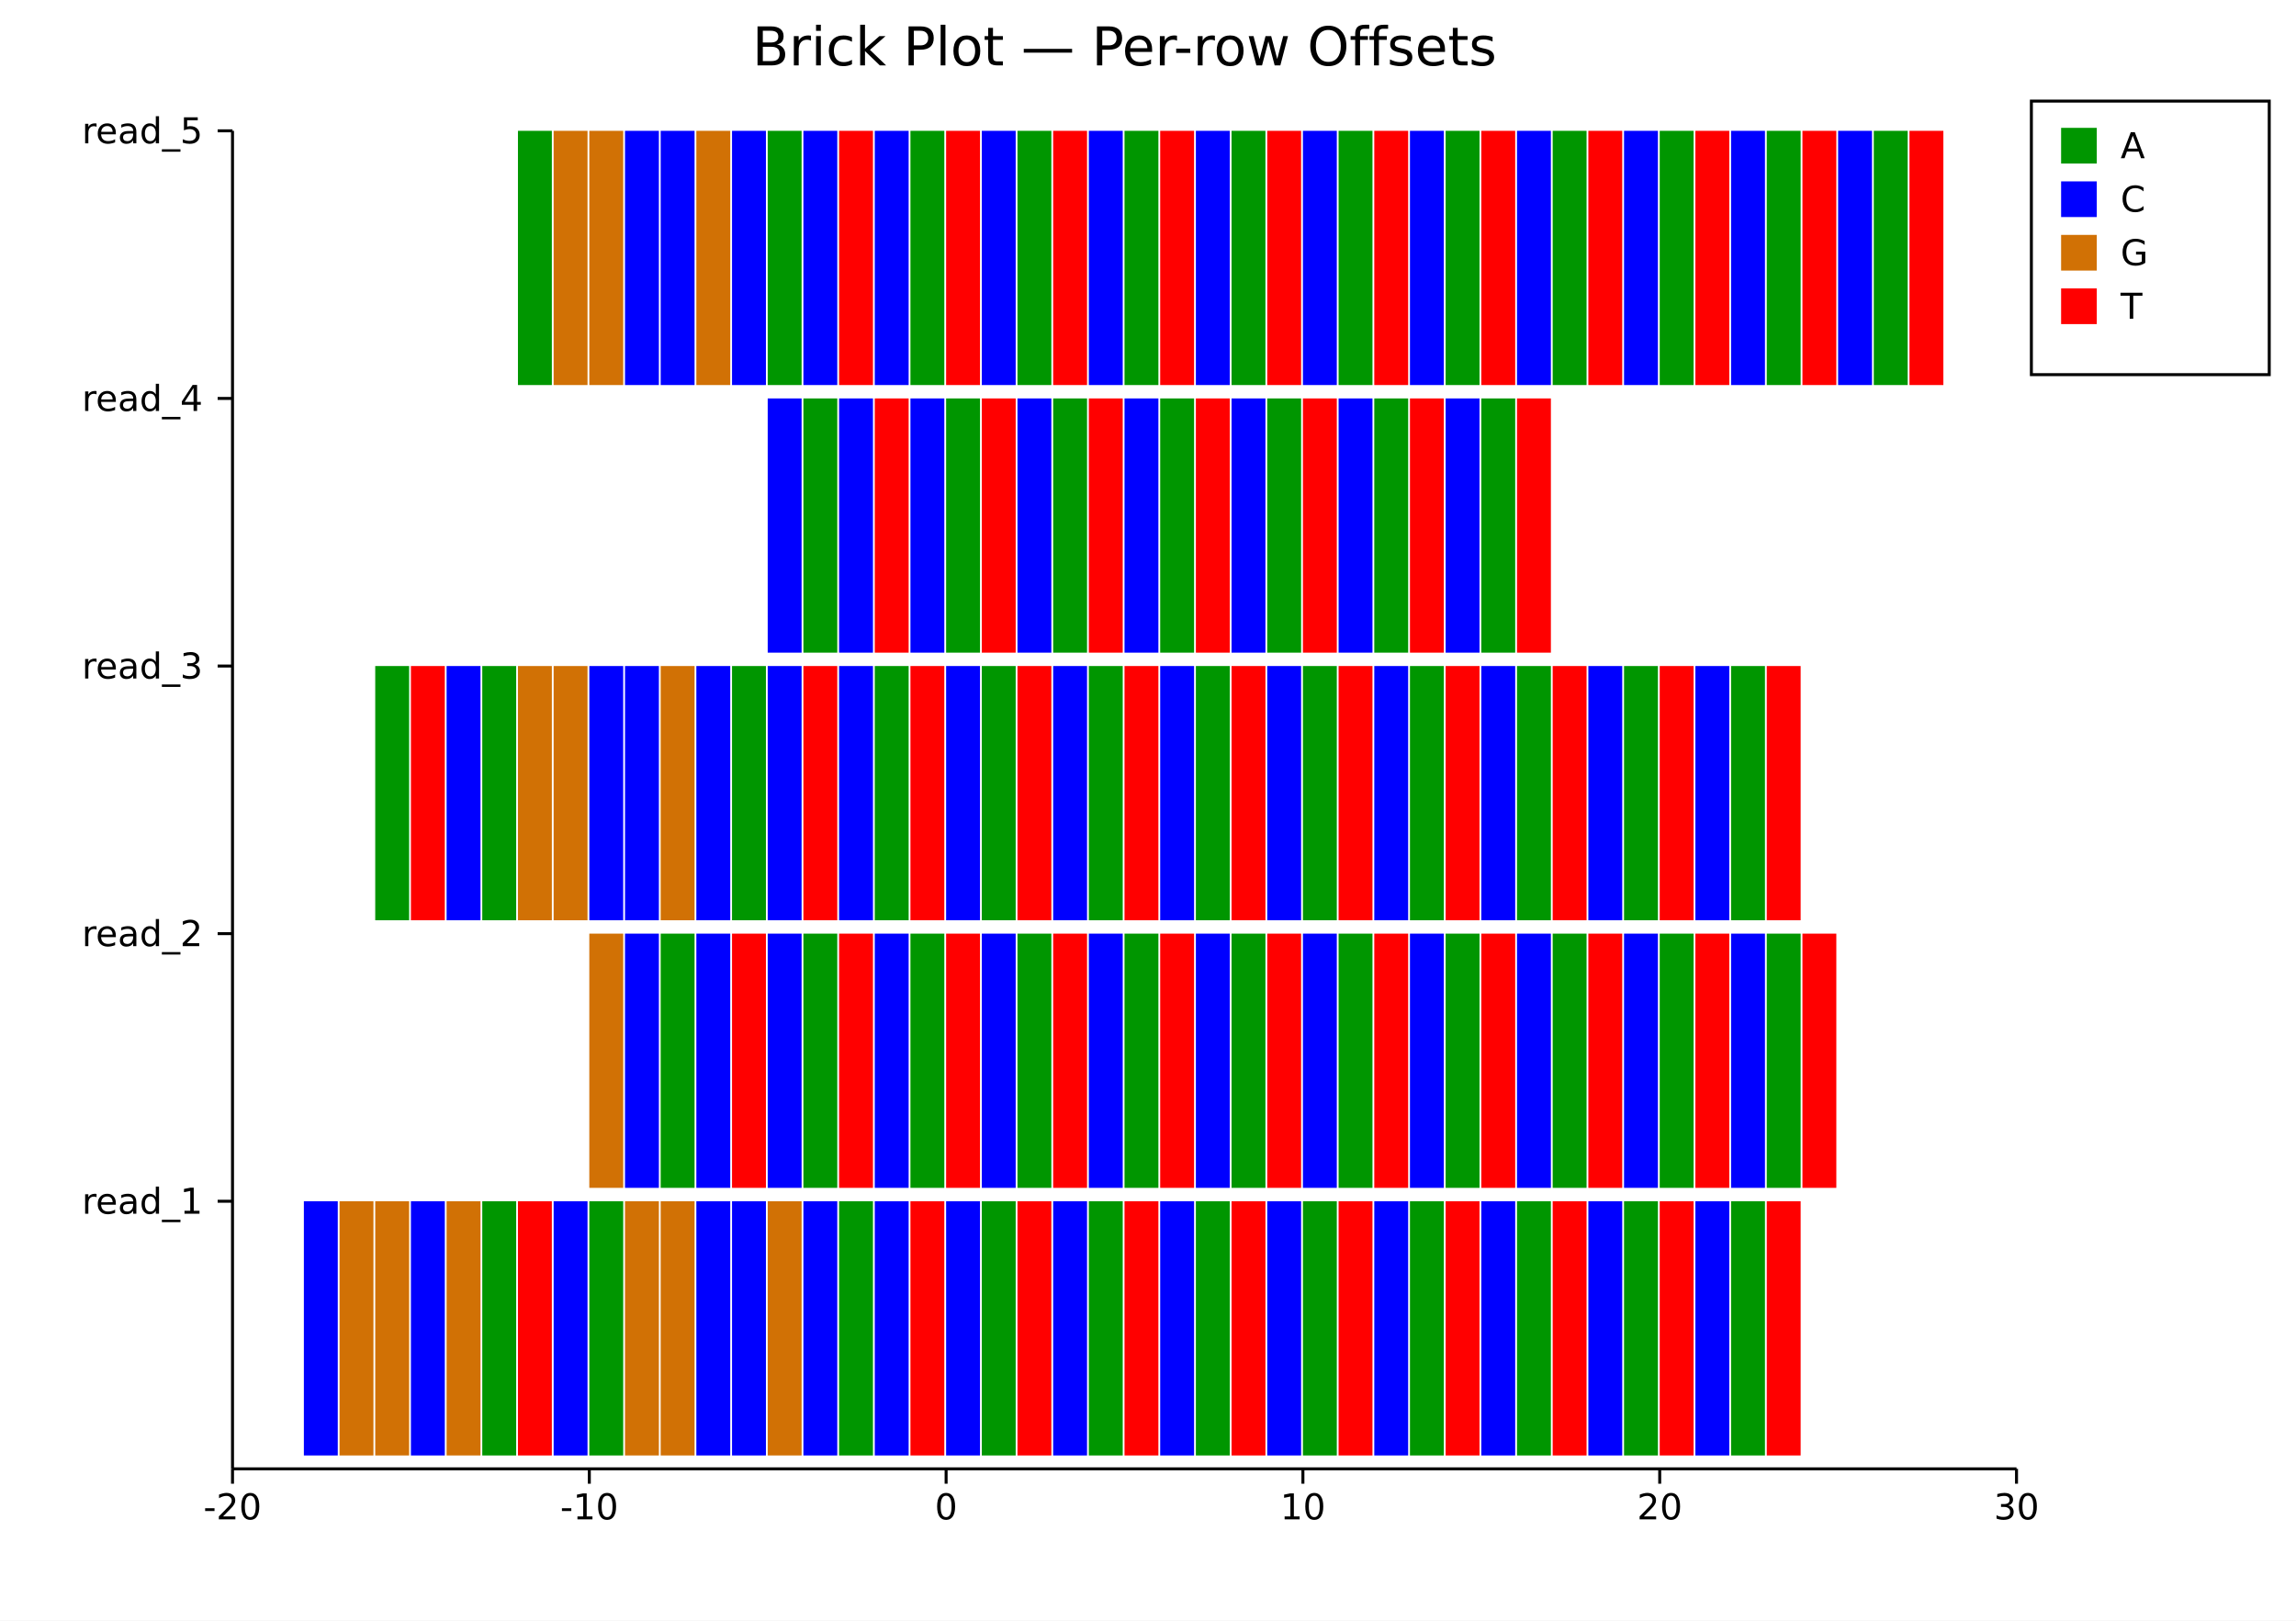
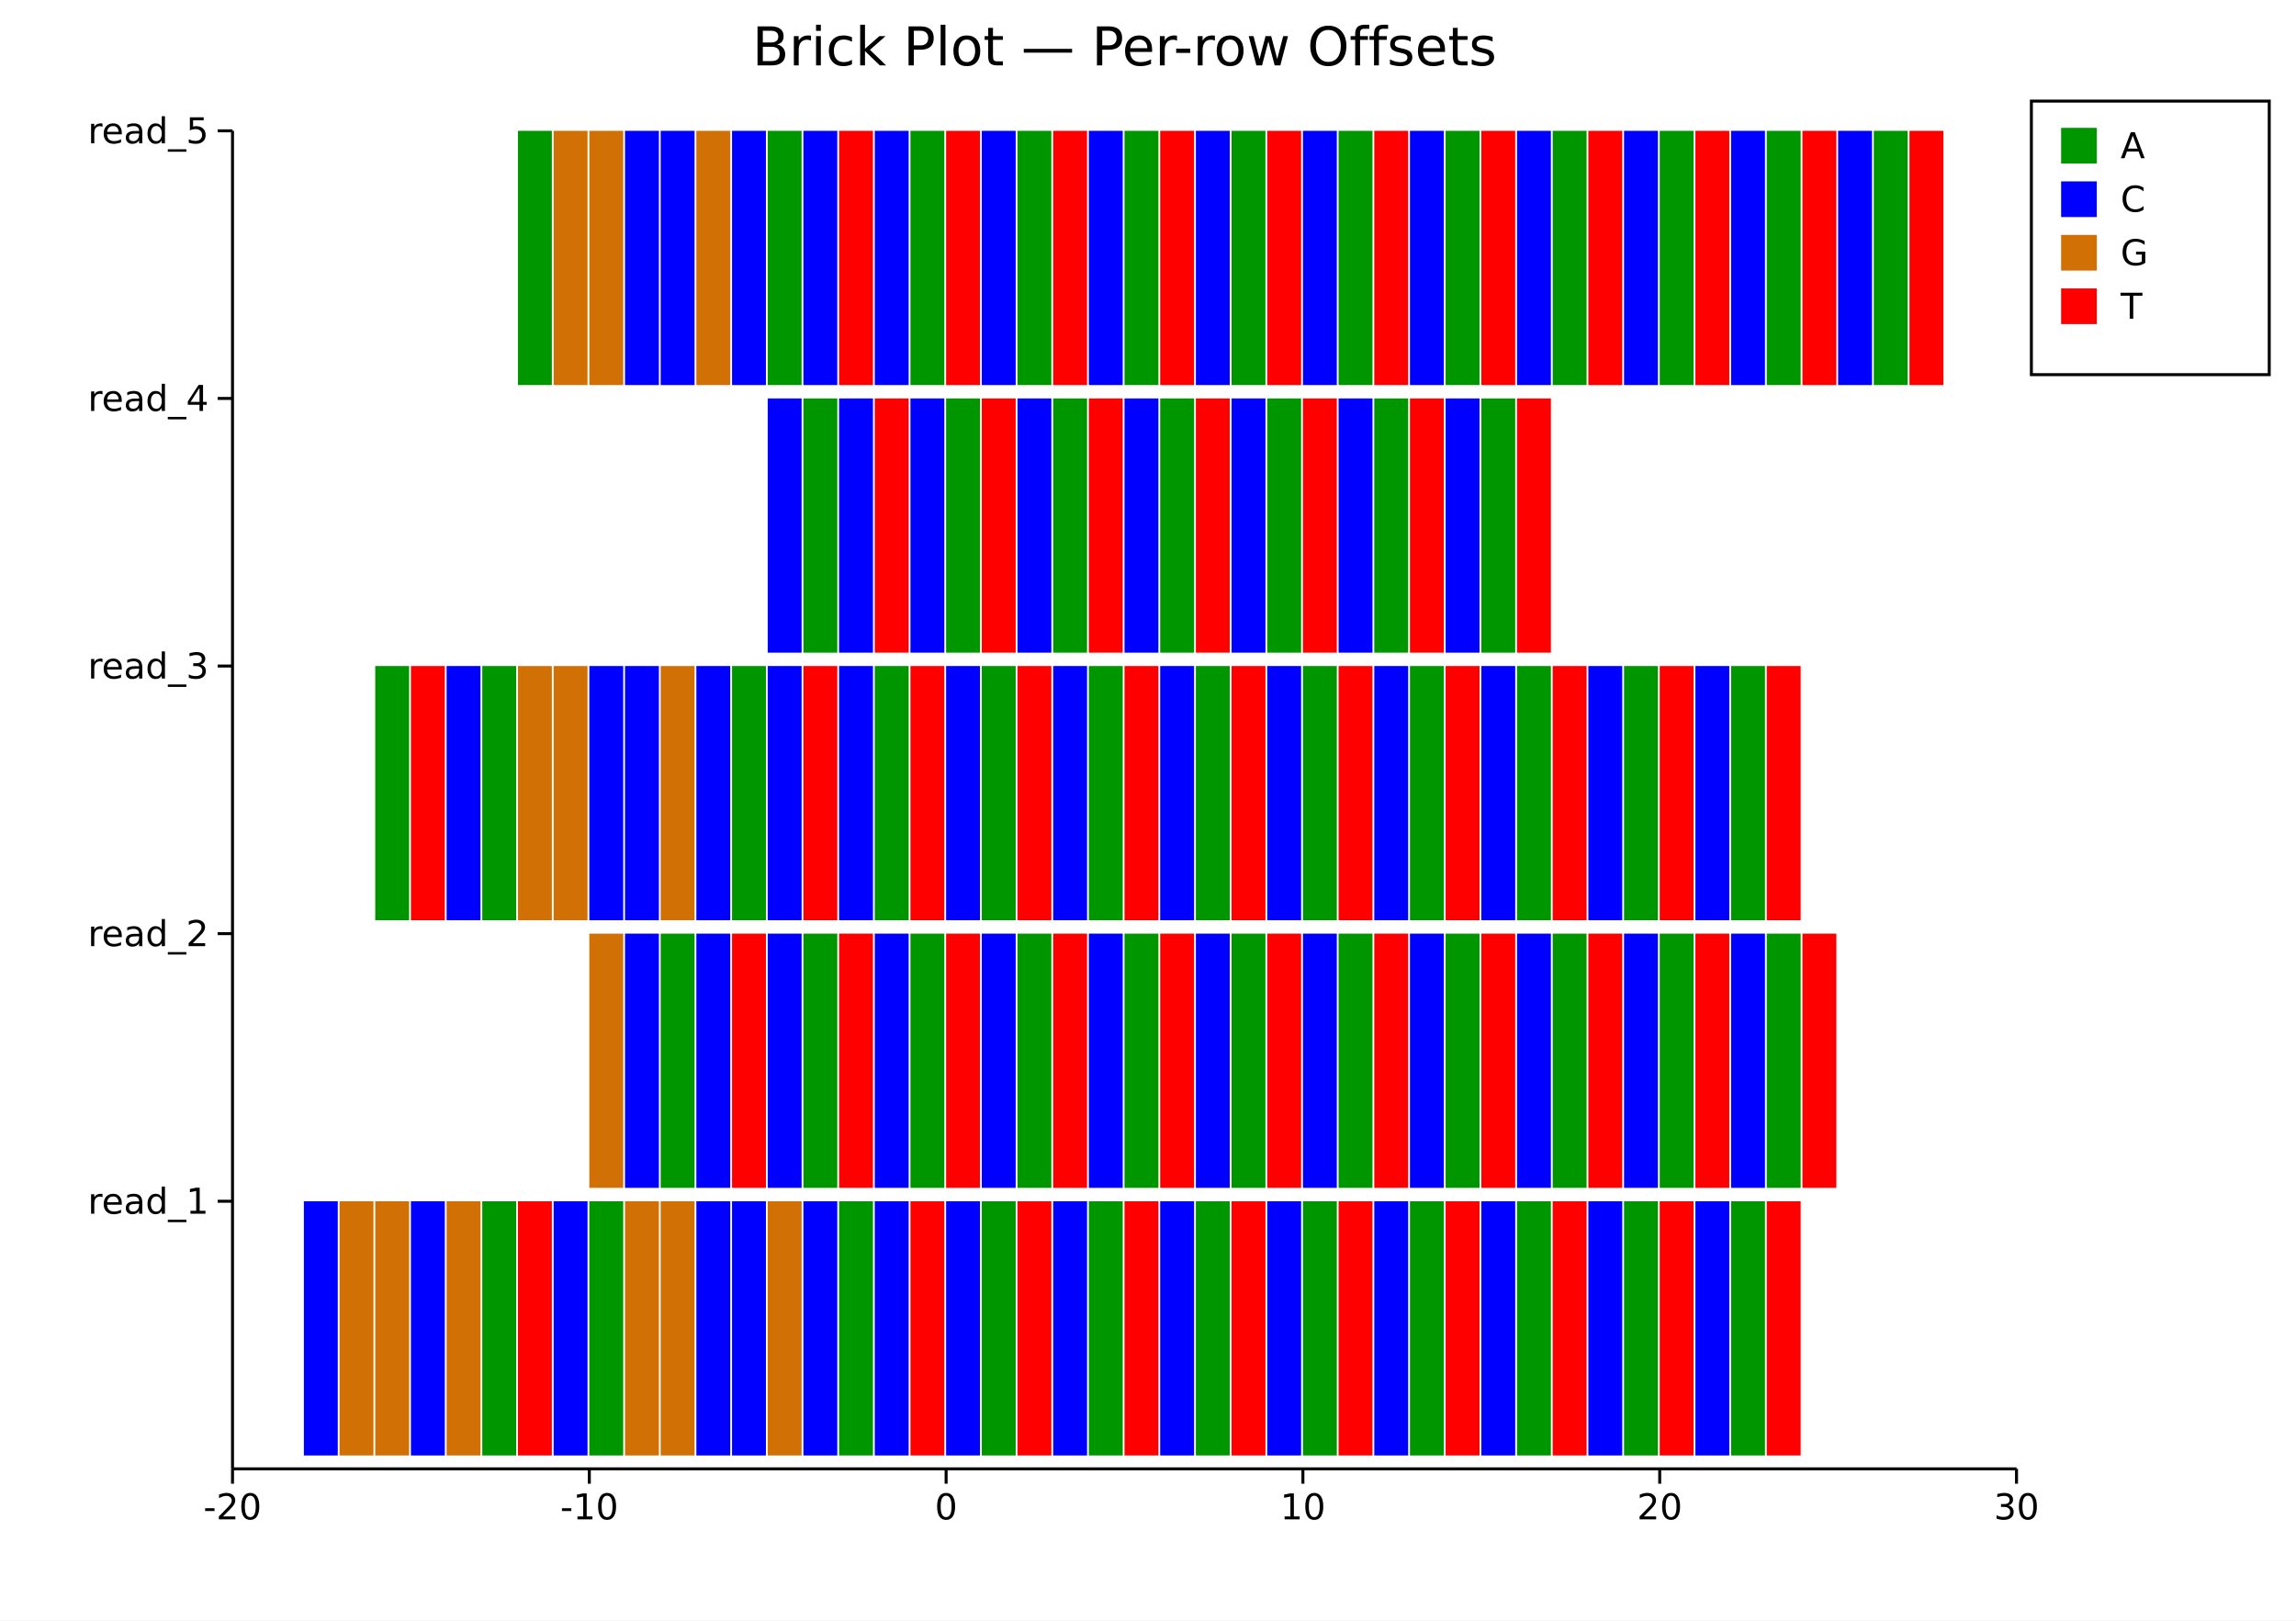
<svg xmlns="http://www.w3.org/2000/svg" width="772.2" height="545" font-family="DejaVu Sans, Liberation Sans, Arial, sans-serif" fill="black">
  <rect width="100%" height="100%" fill="white" />
  <line x1="78.2" y1="494" x2="678.2" y2="494" stroke="#000000" stroke-width="1" />
  <line x1="78.2" y1="44" x2="78.2" y2="494" stroke="#000000" stroke-width="1" />
-   <text x="68.2" y="408.2" font-size="12" text-anchor="end">read_1</text>
+   <text x="70.2" y="408.2" font-size="12" text-anchor="end">read_1</text>
  <line x1="73.2" y1="404" x2="78.2" y2="404" stroke="#000000" stroke-width="1" />
-   <text x="68.2" y="318.2" font-size="12" text-anchor="end">read_2</text>
+   <text x="70.2" y="318.2" font-size="12" text-anchor="end">read_2</text>
  <line x1="73.2" y1="314" x2="78.2" y2="314" stroke="#000000" stroke-width="1" />
-   <text x="68.2" y="228.2" font-size="12" text-anchor="end">read_3</text>
+   <text x="70.2" y="228.2" font-size="12" text-anchor="end">read_3</text>
  <line x1="73.2" y1="224" x2="78.2" y2="224" stroke="#000000" stroke-width="1" />
-   <text x="68.2" y="138.2" font-size="12" text-anchor="end">read_4</text>
+   <text x="70.2" y="138.2" font-size="12" text-anchor="end">read_4</text>
  <line x1="73.2" y1="134" x2="78.2" y2="134" stroke="#000000" stroke-width="1" />
-   <text x="68.2" y="48.2" font-size="12" text-anchor="end">read_5</text>
+   <text x="70.2" y="48.2" font-size="12" text-anchor="end">read_5</text>
  <line x1="73.2" y1="44" x2="78.2" y2="44" stroke="#000000" stroke-width="1" />
  <line x1="78.2" y1="494" x2="78.2" y2="499" stroke="#000000" stroke-width="1" />
  <text x="78.2" y="511" font-size="12" text-anchor="middle">-20</text>
  <line x1="198.2" y1="494" x2="198.2" y2="499" stroke="#000000" stroke-width="1" />
  <text x="198.2" y="511" font-size="12" text-anchor="middle">-10</text>
  <line x1="318.2" y1="494" x2="318.2" y2="499" stroke="#000000" stroke-width="1" />
  <text x="318.2" y="511" font-size="12" text-anchor="middle">0</text>
  <line x1="438.2" y1="494" x2="438.2" y2="499" stroke="#000000" stroke-width="1" />
  <text x="438.2" y="511" font-size="12" text-anchor="middle">10</text>
  <line x1="558.2" y1="494" x2="558.2" y2="499" stroke="#000000" stroke-width="1" />
  <text x="558.2" y="511" font-size="12" text-anchor="middle">20</text>
  <line x1="678.2" y1="494" x2="678.2" y2="499" stroke="#000000" stroke-width="1" />
  <text x="678.2" y="511" font-size="12" text-anchor="middle">30</text>
  <text x="378.2" y="22" font-size="18" text-anchor="middle">Brick Plot — Per-row Offsets</text>
  <rect x="102.2" y="404" width="11.4" height="85.5" fill="#0000ff" />
  <rect x="114.2" y="404" width="11.4" height="85.5" fill="#d17105" />
  <rect x="126.2" y="404" width="11.4" height="85.5" fill="#d17105" />
  <rect x="138.2" y="404" width="11.4" height="85.5" fill="#0000ff" />
  <rect x="150.2" y="404" width="11.4" height="85.5" fill="#d17105" />
  <rect x="162.2" y="404" width="11.4" height="85.5" fill="#009600" />
  <rect x="174.2" y="404" width="11.4" height="85.5" fill="#ff0000" />
  <rect x="186.2" y="404" width="11.4" height="85.5" fill="#0000ff" />
  <rect x="198.2" y="404" width="11.4" height="85.5" fill="#009600" />
  <rect x="210.2" y="404" width="11.4" height="85.5" fill="#d17105" />
  <rect x="222.2" y="404" width="11.4" height="85.5" fill="#d17105" />
  <rect x="234.2" y="404" width="11.4" height="85.5" fill="#0000ff" />
  <rect x="246.2" y="404" width="11.4" height="85.5" fill="#0000ff" />
  <rect x="258.2" y="404" width="11.4" height="85.5" fill="#d17105" />
  <rect x="270.2" y="404" width="11.4" height="85.5" fill="#0000ff" />
  <rect x="282.2" y="404" width="11.4" height="85.5" fill="#009600" />
  <rect x="294.2" y="404" width="11.4" height="85.5" fill="#0000ff" />
  <rect x="306.2" y="404" width="11.4" height="85.5" fill="#ff0000" />
  <rect x="318.2" y="404" width="11.4" height="85.5" fill="#0000ff" />
  <rect x="330.2" y="404" width="11.4" height="85.5" fill="#009600" />
  <rect x="342.2" y="404" width="11.4" height="85.5" fill="#ff0000" />
  <rect x="354.2" y="404" width="11.4" height="85.5" fill="#0000ff" />
  <rect x="366.2" y="404" width="11.4" height="85.5" fill="#009600" />
  <rect x="378.2" y="404" width="11.4" height="85.5" fill="#ff0000" />
  <rect x="390.2" y="404" width="11.4" height="85.5" fill="#0000ff" />
  <rect x="402.2" y="404" width="11.4" height="85.5" fill="#009600" />
  <rect x="414.2" y="404" width="11.4" height="85.5" fill="#ff0000" />
  <rect x="426.2" y="404" width="11.4" height="85.5" fill="#0000ff" />
  <rect x="438.2" y="404" width="11.4" height="85.5" fill="#009600" />
  <rect x="450.2" y="404" width="11.4" height="85.5" fill="#ff0000" />
  <rect x="462.2" y="404" width="11.4" height="85.5" fill="#0000ff" />
  <rect x="474.2" y="404" width="11.4" height="85.5" fill="#009600" />
  <rect x="486.2" y="404" width="11.4" height="85.5" fill="#ff0000" />
  <rect x="498.2" y="404" width="11.4" height="85.5" fill="#0000ff" />
  <rect x="510.2" y="404" width="11.4" height="85.5" fill="#009600" />
  <rect x="522.2" y="404" width="11.4" height="85.5" fill="#ff0000" />
  <rect x="534.2" y="404" width="11.4" height="85.5" fill="#0000ff" />
  <rect x="546.2" y="404" width="11.4" height="85.5" fill="#009600" />
  <rect x="558.2" y="404" width="11.4" height="85.5" fill="#ff0000" />
  <rect x="570.2" y="404" width="11.4" height="85.5" fill="#0000ff" />
  <rect x="582.2" y="404" width="11.4" height="85.5" fill="#009600" />
  <rect x="594.2" y="404" width="11.4" height="85.5" fill="#ff0000" />
  <rect x="198.2" y="314" width="11.4" height="85.5" fill="#d17105" />
  <rect x="210.2" y="314" width="11.4" height="85.5" fill="#0000ff" />
  <rect x="222.2" y="314" width="11.4" height="85.5" fill="#009600" />
  <rect x="234.2" y="314" width="11.4" height="85.5" fill="#0000ff" />
  <rect x="246.2" y="314" width="11.4" height="85.5" fill="#ff0000" />
  <rect x="258.2" y="314" width="11.4" height="85.5" fill="#0000ff" />
  <rect x="270.2" y="314" width="11.4" height="85.5" fill="#009600" />
  <rect x="282.2" y="314" width="11.4" height="85.5" fill="#ff0000" />
  <rect x="294.2" y="314" width="11.4" height="85.5" fill="#0000ff" />
  <rect x="306.2" y="314" width="11.4" height="85.5" fill="#009600" />
  <rect x="318.2" y="314" width="11.4" height="85.5" fill="#ff0000" />
  <rect x="330.2" y="314" width="11.4" height="85.5" fill="#0000ff" />
  <rect x="342.2" y="314" width="11.4" height="85.5" fill="#009600" />
  <rect x="354.2" y="314" width="11.4" height="85.5" fill="#ff0000" />
  <rect x="366.2" y="314" width="11.4" height="85.5" fill="#0000ff" />
  <rect x="378.2" y="314" width="11.4" height="85.5" fill="#009600" />
  <rect x="390.2" y="314" width="11.4" height="85.5" fill="#ff0000" />
  <rect x="402.2" y="314" width="11.4" height="85.5" fill="#0000ff" />
  <rect x="414.2" y="314" width="11.4" height="85.5" fill="#009600" />
  <rect x="426.2" y="314" width="11.4" height="85.5" fill="#ff0000" />
  <rect x="438.2" y="314" width="11.4" height="85.5" fill="#0000ff" />
  <rect x="450.2" y="314" width="11.4" height="85.5" fill="#009600" />
  <rect x="462.2" y="314" width="11.4" height="85.5" fill="#ff0000" />
  <rect x="474.2" y="314" width="11.4" height="85.5" fill="#0000ff" />
  <rect x="486.2" y="314" width="11.4" height="85.5" fill="#009600" />
  <rect x="498.2" y="314" width="11.4" height="85.5" fill="#ff0000" />
  <rect x="510.2" y="314" width="11.4" height="85.5" fill="#0000ff" />
  <rect x="522.2" y="314" width="11.4" height="85.5" fill="#009600" />
  <rect x="534.2" y="314" width="11.4" height="85.5" fill="#ff0000" />
  <rect x="546.2" y="314" width="11.4" height="85.5" fill="#0000ff" />
  <rect x="558.2" y="314" width="11.4" height="85.5" fill="#009600" />
  <rect x="570.2" y="314" width="11.4" height="85.5" fill="#ff0000" />
  <rect x="582.2" y="314" width="11.4" height="85.5" fill="#0000ff" />
  <rect x="594.2" y="314" width="11.4" height="85.5" fill="#009600" />
  <rect x="606.2" y="314" width="11.4" height="85.5" fill="#ff0000" />
  <rect x="126.2" y="224" width="11.4" height="85.5" fill="#009600" />
  <rect x="138.2" y="224" width="11.4" height="85.5" fill="#ff0000" />
  <rect x="150.2" y="224" width="11.4" height="85.5" fill="#0000ff" />
  <rect x="162.2" y="224" width="11.4" height="85.5" fill="#009600" />
  <rect x="174.2" y="224" width="11.4" height="85.5" fill="#d17105" />
  <rect x="186.2" y="224" width="11.4" height="85.5" fill="#d17105" />
  <rect x="198.2" y="224" width="11.4" height="85.5" fill="#0000ff" />
  <rect x="210.2" y="224" width="11.4" height="85.5" fill="#0000ff" />
  <rect x="222.2" y="224" width="11.4" height="85.5" fill="#d17105" />
  <rect x="234.2" y="224" width="11.4" height="85.5" fill="#0000ff" />
  <rect x="246.2" y="224" width="11.4" height="85.5" fill="#009600" />
  <rect x="258.2" y="224" width="11.4" height="85.5" fill="#0000ff" />
  <rect x="270.2" y="224" width="11.4" height="85.5" fill="#ff0000" />
  <rect x="282.2" y="224" width="11.4" height="85.5" fill="#0000ff" />
  <rect x="294.2" y="224" width="11.4" height="85.5" fill="#009600" />
  <rect x="306.2" y="224" width="11.4" height="85.5" fill="#ff0000" />
  <rect x="318.2" y="224" width="11.4" height="85.5" fill="#0000ff" />
  <rect x="330.2" y="224" width="11.4" height="85.5" fill="#009600" />
  <rect x="342.2" y="224" width="11.4" height="85.5" fill="#ff0000" />
  <rect x="354.2" y="224" width="11.4" height="85.5" fill="#0000ff" />
  <rect x="366.2" y="224" width="11.4" height="85.5" fill="#009600" />
  <rect x="378.2" y="224" width="11.4" height="85.5" fill="#ff0000" />
  <rect x="390.2" y="224" width="11.4" height="85.5" fill="#0000ff" />
  <rect x="402.2" y="224" width="11.4" height="85.5" fill="#009600" />
  <rect x="414.2" y="224" width="11.4" height="85.5" fill="#ff0000" />
  <rect x="426.2" y="224" width="11.4" height="85.5" fill="#0000ff" />
  <rect x="438.2" y="224" width="11.4" height="85.5" fill="#009600" />
  <rect x="450.2" y="224" width="11.4" height="85.5" fill="#ff0000" />
  <rect x="462.2" y="224" width="11.4" height="85.5" fill="#0000ff" />
  <rect x="474.2" y="224" width="11.4" height="85.5" fill="#009600" />
  <rect x="486.2" y="224" width="11.4" height="85.5" fill="#ff0000" />
  <rect x="498.2" y="224" width="11.4" height="85.5" fill="#0000ff" />
  <rect x="510.2" y="224" width="11.4" height="85.5" fill="#009600" />
  <rect x="522.2" y="224" width="11.4" height="85.5" fill="#ff0000" />
  <rect x="534.2" y="224" width="11.4" height="85.5" fill="#0000ff" />
  <rect x="546.2" y="224" width="11.4" height="85.5" fill="#009600" />
  <rect x="558.2" y="224" width="11.4" height="85.5" fill="#ff0000" />
  <rect x="570.2" y="224" width="11.4" height="85.5" fill="#0000ff" />
  <rect x="582.2" y="224" width="11.4" height="85.5" fill="#009600" />
  <rect x="594.2" y="224" width="11.4" height="85.5" fill="#ff0000" />
  <rect x="258.2" y="134" width="11.4" height="85.5" fill="#0000ff" />
  <rect x="270.2" y="134" width="11.4" height="85.5" fill="#009600" />
  <rect x="282.2" y="134" width="11.4" height="85.5" fill="#0000ff" />
  <rect x="294.2" y="134" width="11.4" height="85.5" fill="#ff0000" />
  <rect x="306.2" y="134" width="11.4" height="85.5" fill="#0000ff" />
  <rect x="318.2" y="134" width="11.4" height="85.5" fill="#009600" />
  <rect x="330.2" y="134" width="11.4" height="85.5" fill="#ff0000" />
  <rect x="342.2" y="134" width="11.4" height="85.5" fill="#0000ff" />
  <rect x="354.2" y="134" width="11.4" height="85.5" fill="#009600" />
  <rect x="366.2" y="134" width="11.4" height="85.5" fill="#ff0000" />
  <rect x="378.2" y="134" width="11.4" height="85.5" fill="#0000ff" />
  <rect x="390.2" y="134" width="11.4" height="85.5" fill="#009600" />
  <rect x="402.2" y="134" width="11.4" height="85.5" fill="#ff0000" />
  <rect x="414.2" y="134" width="11.4" height="85.5" fill="#0000ff" />
  <rect x="426.2" y="134" width="11.4" height="85.5" fill="#009600" />
  <rect x="438.2" y="134" width="11.4" height="85.5" fill="#ff0000" />
  <rect x="450.2" y="134" width="11.4" height="85.5" fill="#0000ff" />
  <rect x="462.2" y="134" width="11.4" height="85.5" fill="#009600" />
  <rect x="474.2" y="134" width="11.4" height="85.5" fill="#ff0000" />
  <rect x="486.2" y="134" width="11.4" height="85.5" fill="#0000ff" />
  <rect x="498.2" y="134" width="11.4" height="85.5" fill="#009600" />
  <rect x="510.2" y="134" width="11.4" height="85.5" fill="#ff0000" />
  <rect x="174.2" y="44" width="11.4" height="85.5" fill="#009600" />
  <rect x="186.2" y="44" width="11.4" height="85.5" fill="#d17105" />
  <rect x="198.2" y="44" width="11.4" height="85.5" fill="#d17105" />
  <rect x="210.2" y="44" width="11.4" height="85.5" fill="#0000ff" />
  <rect x="222.2" y="44" width="11.4" height="85.5" fill="#0000ff" />
  <rect x="234.2" y="44" width="11.4" height="85.5" fill="#d17105" />
  <rect x="246.2" y="44" width="11.4" height="85.5" fill="#0000ff" />
  <rect x="258.2" y="44" width="11.4" height="85.5" fill="#009600" />
  <rect x="270.2" y="44" width="11.4" height="85.5" fill="#0000ff" />
  <rect x="282.2" y="44" width="11.4" height="85.5" fill="#ff0000" />
  <rect x="294.2" y="44" width="11.4" height="85.5" fill="#0000ff" />
  <rect x="306.2" y="44" width="11.4" height="85.5" fill="#009600" />
  <rect x="318.2" y="44" width="11.4" height="85.5" fill="#ff0000" />
  <rect x="330.2" y="44" width="11.4" height="85.5" fill="#0000ff" />
  <rect x="342.2" y="44" width="11.4" height="85.5" fill="#009600" />
  <rect x="354.2" y="44" width="11.4" height="85.5" fill="#ff0000" />
  <rect x="366.2" y="44" width="11.4" height="85.5" fill="#0000ff" />
  <rect x="378.2" y="44" width="11.4" height="85.5" fill="#009600" />
  <rect x="390.2" y="44" width="11.4" height="85.5" fill="#ff0000" />
  <rect x="402.2" y="44" width="11.4" height="85.5" fill="#0000ff" />
  <rect x="414.2" y="44" width="11.4" height="85.5" fill="#009600" />
  <rect x="426.2" y="44" width="11.4" height="85.5" fill="#ff0000" />
  <rect x="438.2" y="44" width="11.4" height="85.5" fill="#0000ff" />
  <rect x="450.2" y="44" width="11.4" height="85.5" fill="#009600" />
  <rect x="462.2" y="44" width="11.4" height="85.5" fill="#ff0000" />
  <rect x="474.2" y="44" width="11.4" height="85.5" fill="#0000ff" />
  <rect x="486.2" y="44" width="11.4" height="85.5" fill="#009600" />
  <rect x="498.2" y="44" width="11.4" height="85.5" fill="#ff0000" />
  <rect x="510.2" y="44" width="11.4" height="85.5" fill="#0000ff" />
  <rect x="522.2" y="44" width="11.4" height="85.5" fill="#009600" />
  <rect x="534.2" y="44" width="11.4" height="85.5" fill="#ff0000" />
  <rect x="546.2" y="44" width="11.4" height="85.5" fill="#0000ff" />
  <rect x="558.2" y="44" width="11.4" height="85.5" fill="#009600" />
  <rect x="570.2" y="44" width="11.4" height="85.5" fill="#ff0000" />
  <rect x="582.2" y="44" width="11.4" height="85.5" fill="#0000ff" />
  <rect x="594.2" y="44" width="11.4" height="85.5" fill="#009600" />
  <rect x="606.2" y="44" width="11.4" height="85.5" fill="#ff0000" />
  <rect x="618.2" y="44" width="11.4" height="85.5" fill="#0000ff" />
  <rect x="630.2" y="44" width="11.4" height="85.5" fill="#009600" />
  <rect x="642.2" y="44" width="11.4" height="85.5" fill="#ff0000" />
  <rect x="683.2" y="34" width="80" height="92" fill="#ffffff" />
  <rect x="683.2" y="34" width="80" height="92" fill="none" stroke="#000000" stroke-width="1" />
  <text x="713.2" y="53.2" font-size="12" text-anchor="start">A</text>
  <rect x="693.2" y="43" width="12" height="12" fill="#009600" />
  <text x="713.2" y="71.2" font-size="12" text-anchor="start">C</text>
  <rect x="693.2" y="61" width="12" height="12" fill="#0000ff" />
  <text x="713.2" y="89.2" font-size="12" text-anchor="start">G</text>
  <rect x="693.2" y="79" width="12" height="12" fill="#d17105" />
  <text x="713.2" y="107.2" font-size="12" text-anchor="start">T</text>
  <rect x="693.2" y="97" width="12" height="12" fill="#ff0000" />
</svg>
